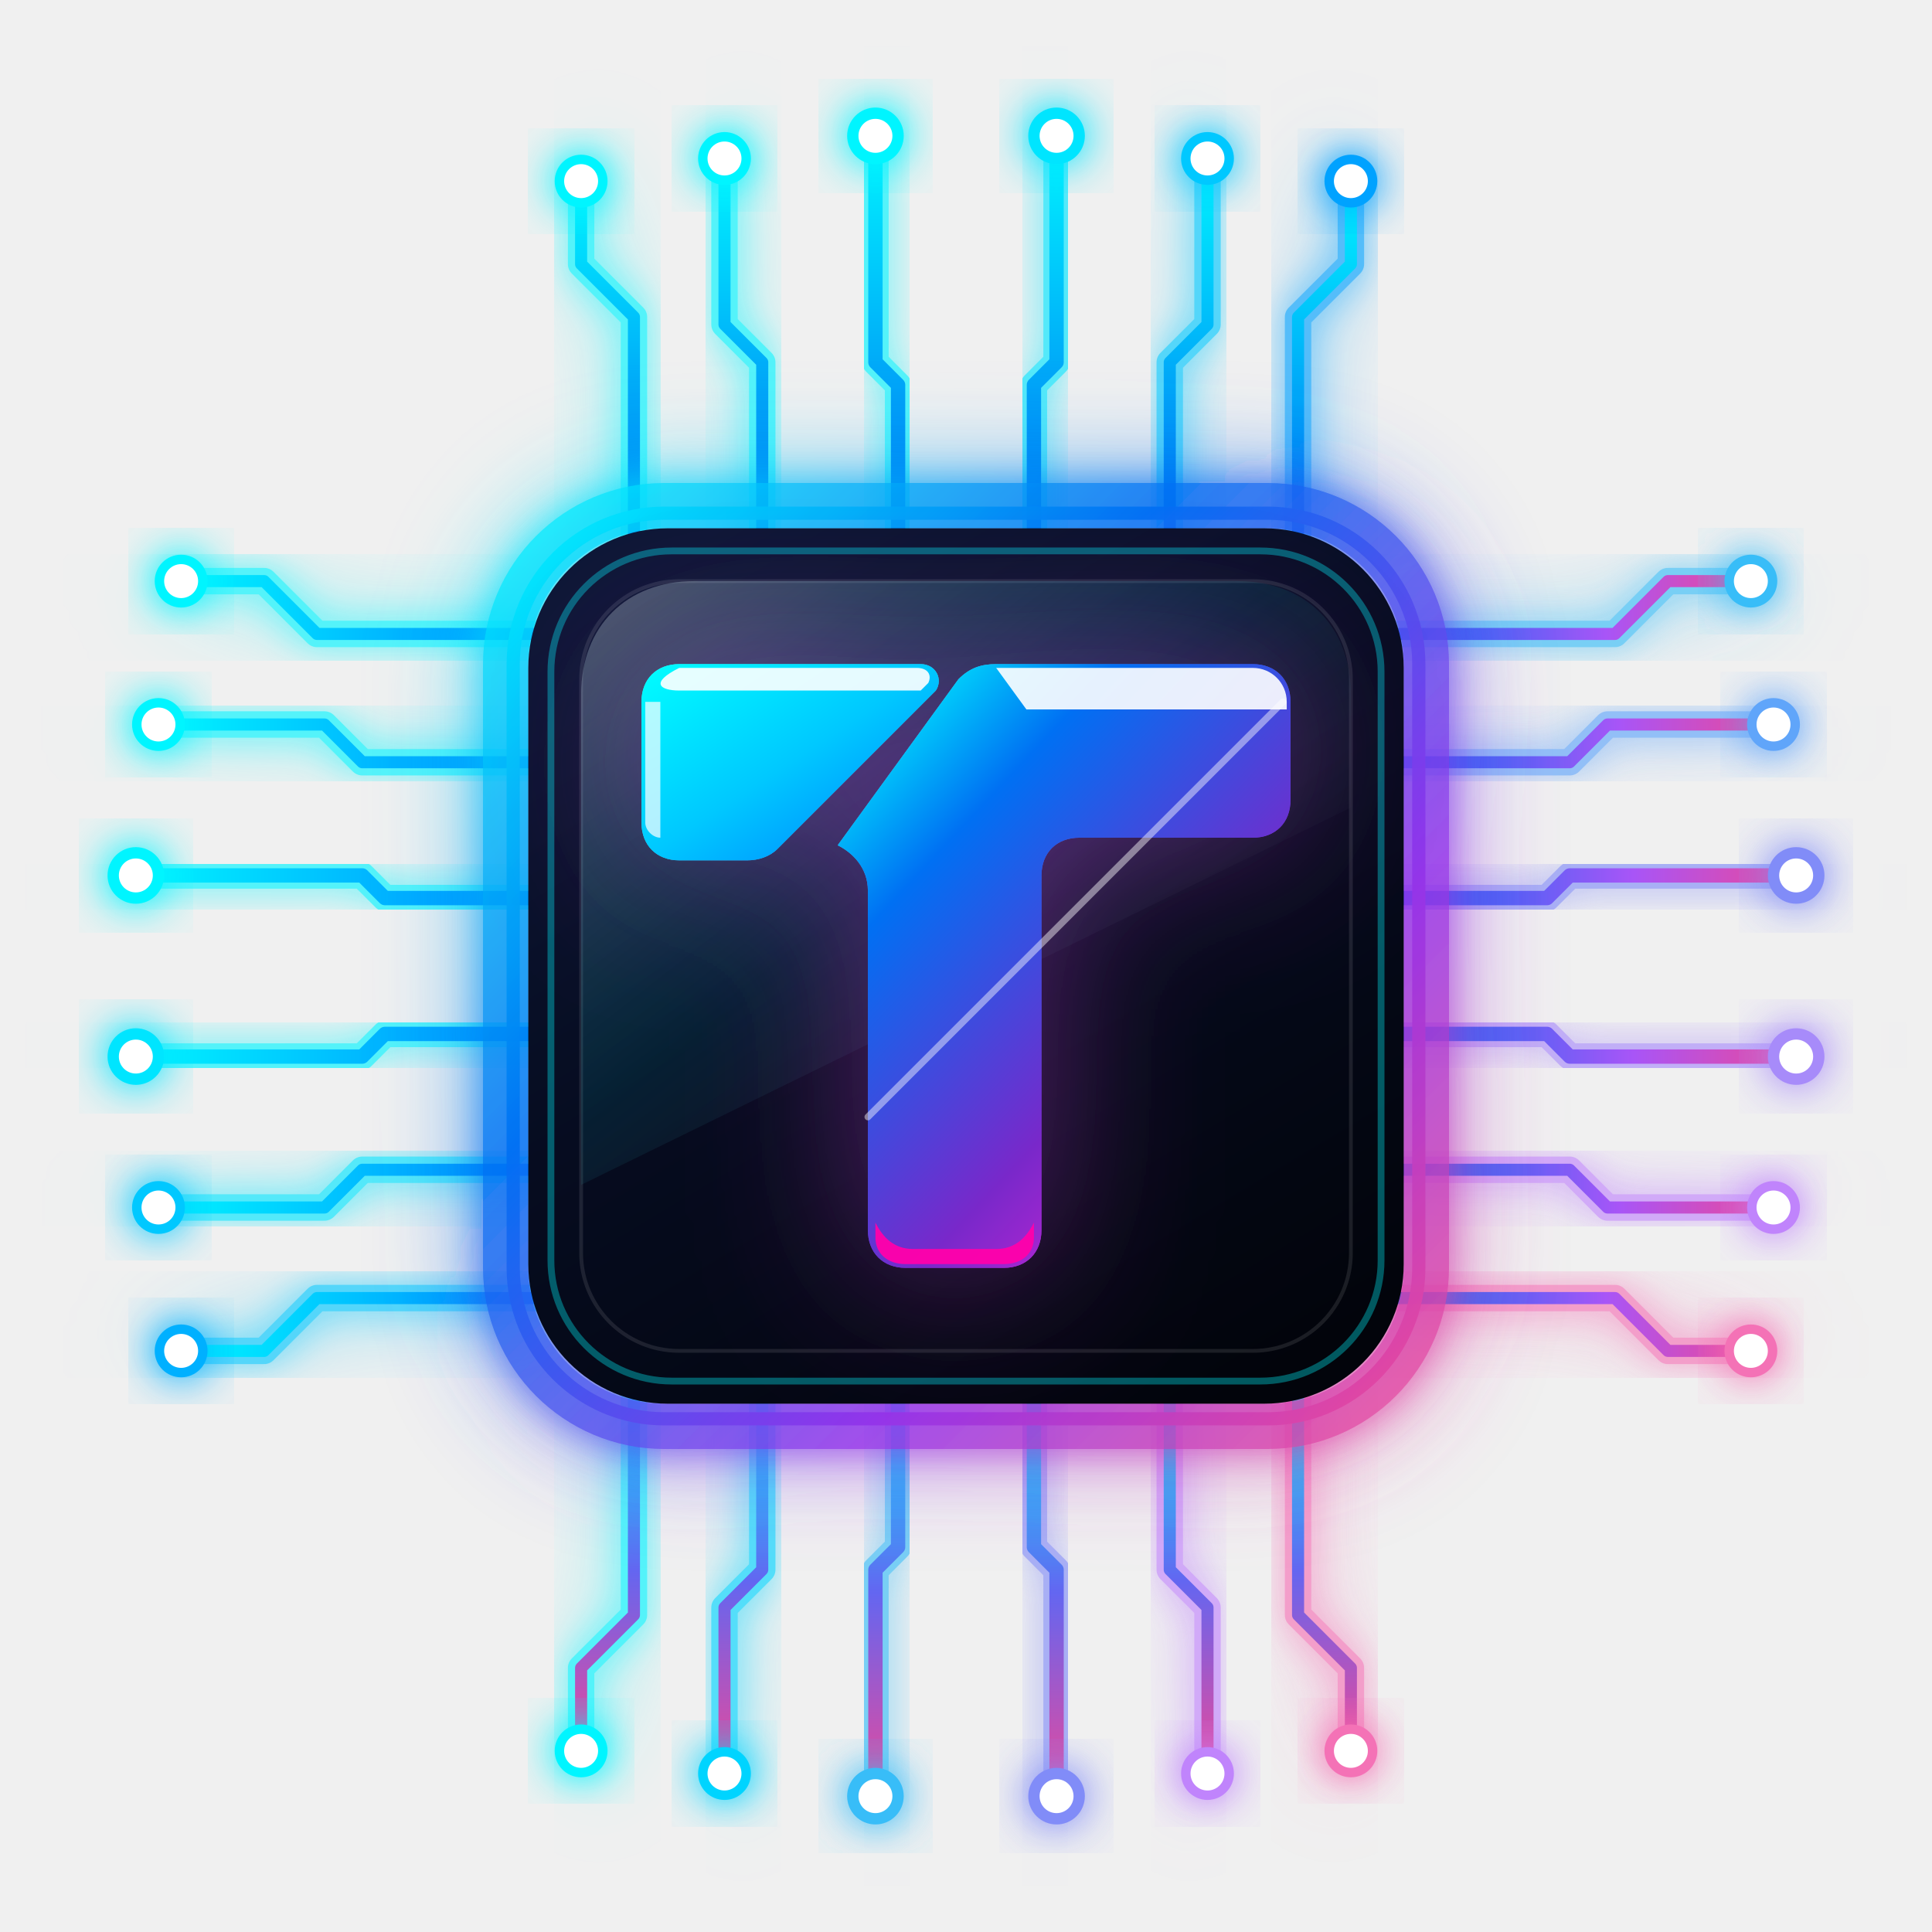
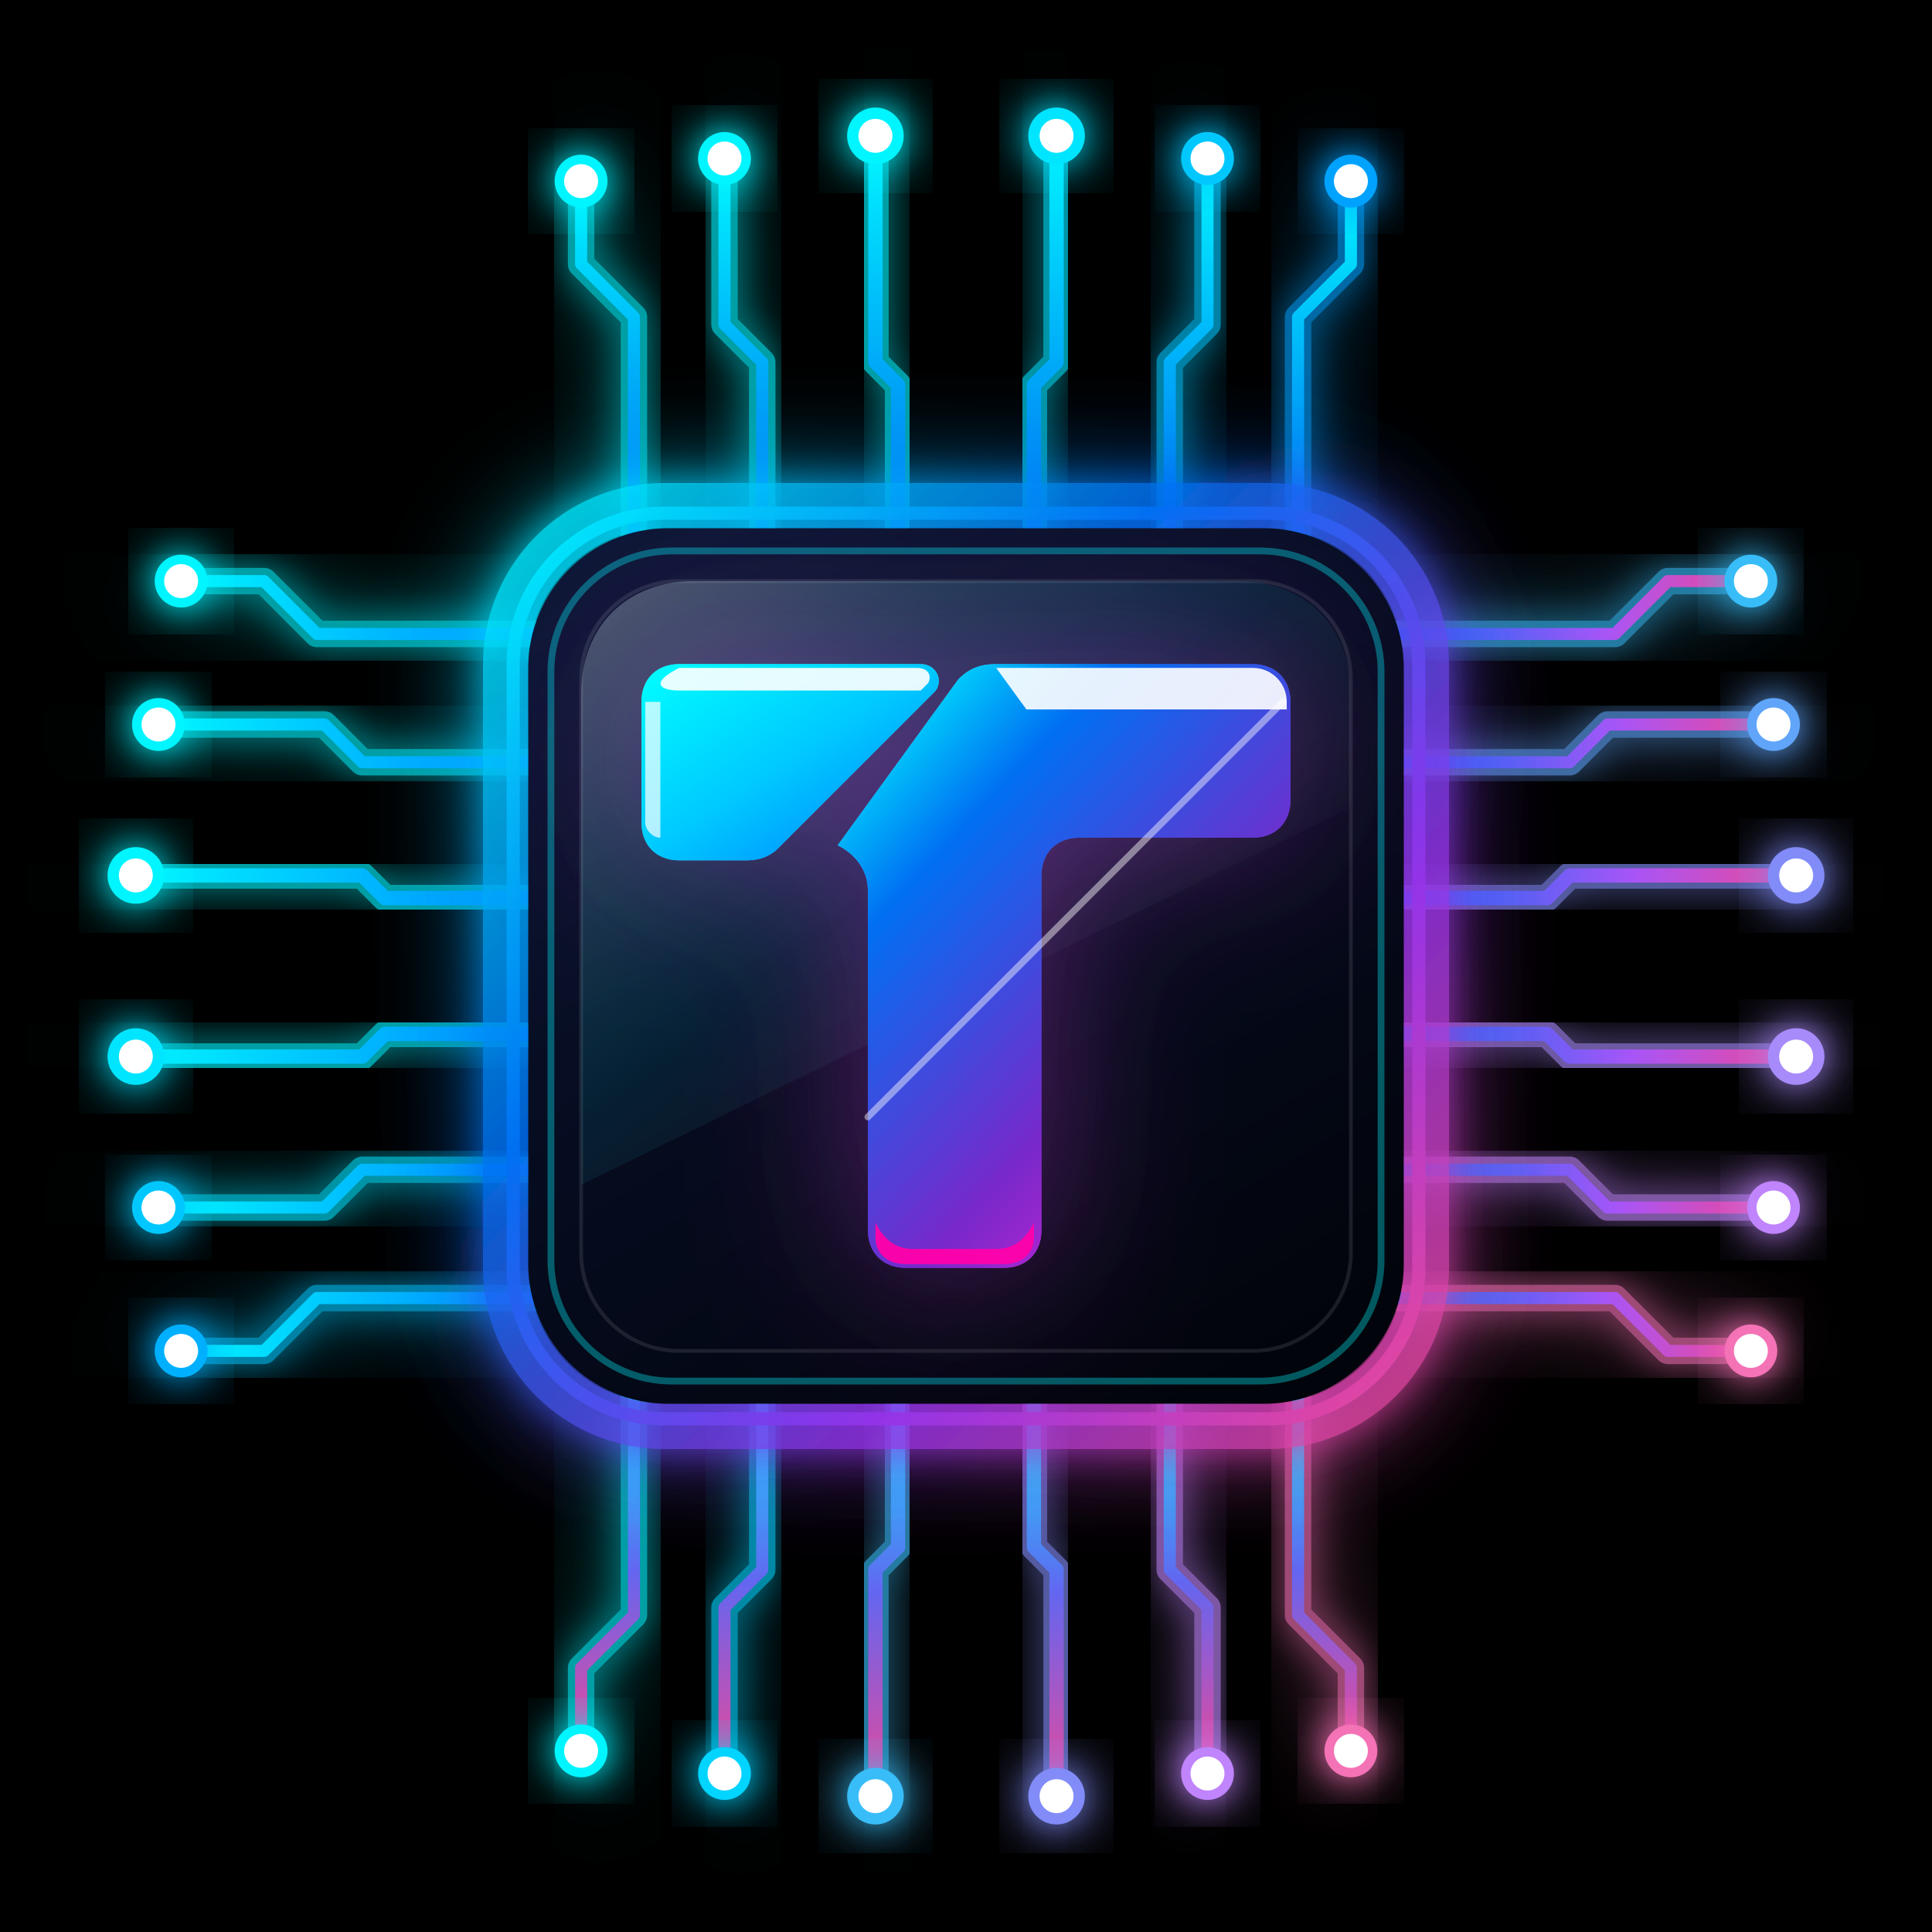
- <svg xmlns="http://www.w3.org/2000/svg" viewBox="0 0 512 512" width="100%" height="100%">
+ <svg xmlns="http://www.w3.org/2000/svg" viewBox="0 0 512 512" width="512" height="512">
  <defs>
    <filter id="glow-cyan" x="-50%" y="-50%" width="200%" height="200%">
      <feGaussianBlur stdDeviation="5" result="blur1" />
      <feGaussianBlur stdDeviation="12" result="blur2" />
      <feMerge>
        <feMergeNode in="blur2" />
        <feMergeNode in="blur1" />
        <feMergeNode in="SourceGraphic" />
      </feMerge>
    </filter>
    <filter id="glow-magenta" x="-50%" y="-50%" width="200%" height="200%">
      <feGaussianBlur stdDeviation="5" result="blur1" />
      <feGaussianBlur stdDeviation="12" result="blur2" />
      <feMerge>
        <feMergeNode in="blur2" />
        <feMergeNode in="blur1" />
        <feMergeNode in="SourceGraphic" />
      </feMerge>
    </filter>
    <filter id="t-outer-glow" x="-40%" y="-40%" width="180%" height="180%">
      <feDropShadow dx="0" dy="0" stdDeviation="5" flood-color="#00f5ff" flood-opacity="0.9" />
      <feDropShadow dx="0" dy="0" stdDeviation="14" flood-color="#8b5cf6" flood-opacity="0.7" />
      <feDropShadow dx="0" dy="0" stdDeviation="22" flood-color="#d946ef" flood-opacity="0.4" />
    </filter>
    <linearGradient id="t-left-grad" x1="0%" y1="0%" x2="100%" y2="100%">
      <stop offset="0%" stop-color="#00ffff" />
      <stop offset="50%" stop-color="#00c8ff" />
      <stop offset="100%" stop-color="#0077ff" />
    </linearGradient>
    <linearGradient id="t-main-grad" x1="10%" y1="0%" x2="90%" y2="100%">
      <stop offset="0%" stop-color="#00ffff" />
      <stop offset="25%" stop-color="#0070f3" />
      <stop offset="65%" stop-color="#7928ca" />
      <stop offset="85%" stop-color="#c026d3" />
      <stop offset="100%" stop-color="#f43f5e" />
    </linearGradient>
    <linearGradient id="chip-border-grad" x1="0%" y1="0%" x2="100%" y2="100%">
      <stop offset="0%" stop-color="#00f5ff" />
      <stop offset="35%" stop-color="#0070f3" />
      <stop offset="70%" stop-color="#9333ea" />
      <stop offset="100%" stop-color="#ec4899" />
    </linearGradient>
    <linearGradient id="chip-base-grad" x1="20%" y1="0%" x2="80%" y2="100%">
      <stop offset="0%" stop-color="#0c1735" />
      <stop offset="45%" stop-color="#060c20" />
      <stop offset="100%" stop-color="#02040b" />
    </linearGradient>
    <linearGradient id="chip-glare" x1="0%" y1="0%" x2="100%" y2="100%">
      <stop offset="0%" stop-color="#ffffff" stop-opacity="0.28" />
      <stop offset="45%" stop-color="#00f5ff" stop-opacity="0.08" />
      <stop offset="75%" stop-color="#ffffff" stop-opacity="0" />
    </linearGradient>
    <linearGradient id="circ-vert-top" x1="0%" y1="0%" x2="0%" y2="100%">
      <stop offset="0%" stop-color="#00f5ff" />
      <stop offset="100%" stop-color="#0070f3" />
    </linearGradient>
    <linearGradient id="circ-horiz-left" x1="0%" y1="0%" x2="100%" y2="0%">
      <stop offset="0%" stop-color="#00f5ff" />
      <stop offset="100%" stop-color="#0088ff" />
    </linearGradient>
    <linearGradient id="circ-horiz-right" x1="0%" y1="0%" x2="100%" y2="0%">
      <stop offset="0%" stop-color="#0070f3" />
      <stop offset="60%" stop-color="#a855f7" />
      <stop offset="100%" stop-color="#ec4899" />
    </linearGradient>
    <linearGradient id="circ-vert-bottom" x1="0%" y1="0%" x2="0%" y2="100%">
      <stop offset="0%" stop-color="#00f5ff" />
      <stop offset="50%" stop-color="#6366f1" />
      <stop offset="100%" stop-color="#ec4899" />
    </linearGradient>
  </defs>
+   <rect id="black-bg" width="512" height="512" fill="#000000" />
  <g opacity="0.65" stroke-linecap="round" stroke-linejoin="round" fill="none">
    <path d="M168 144 V84 L154 70 V48" stroke="#00f5ff" stroke-width="7" filter="url(#glow-cyan)" />
    <path d="M202 144 V96 L192 86 V42" stroke="#00f5ff" stroke-width="7" filter="url(#glow-cyan)" />
    <path d="M238 144 V102 L232 96 V36" stroke="#00f5ff" stroke-width="7" filter="url(#glow-cyan)" />
    <path d="M274 144 V102 L280 96 V36" stroke="#00e5ff" stroke-width="7" filter="url(#glow-cyan)" />
    <path d="M310 144 V96 L320 86 V42" stroke="#00c8ff" stroke-width="7" filter="url(#glow-cyan)" />
    <path d="M344 144 V84 L358 70 V48" stroke="#00a2ff" stroke-width="7" filter="url(#glow-cyan)" />
    <path d="M168 368 V428 L154 442 V464" stroke="#00f5ff" stroke-width="7" filter="url(#glow-cyan)" />
    <path d="M202 368 V416 L192 426 V470" stroke="#00d4ff" stroke-width="7" filter="url(#glow-cyan)" />
    <path d="M238 368 V410 L232 416 V476" stroke="#38bdf8" stroke-width="7" filter="url(#glow-cyan)" />
    <path d="M274 368 V410 L280 416 V476" stroke="#818cf8" stroke-width="7" filter="url(#glow-cyan)" />
    <path d="M310 368 V416 L320 426 V470" stroke="#c084fc" stroke-width="7" filter="url(#glow-magenta)" />
    <path d="M344 368 V428 L358 442 V464" stroke="#f472b6" stroke-width="7" filter="url(#glow-magenta)" />
    <path d="M144 168 H84 L70 154 H48" stroke="#00f5ff" stroke-width="7" filter="url(#glow-cyan)" />
    <path d="M144 202 H96 L86 192 H42" stroke="#00f5ff" stroke-width="7" filter="url(#glow-cyan)" />
    <path d="M144 238 H102 L96 232 H36" stroke="#00f5ff" stroke-width="7" filter="url(#glow-cyan)" />
    <path d="M144 274 H102 L96 280 H36" stroke="#00f5ff" stroke-width="7" filter="url(#glow-cyan)" />
    <path d="M144 310 H96 L86 320 H42" stroke="#00e5ff" stroke-width="7" filter="url(#glow-cyan)" />
    <path d="M144 344 H84 L70 358 H48" stroke="#00c8ff" stroke-width="7" filter="url(#glow-cyan)" />
    <path d="M368 168 H428 L442 154 H464" stroke="#38bdf8" stroke-width="7" filter="url(#glow-cyan)" />
    <path d="M368 202 H416 L426 192 H470" stroke="#60a5fa" stroke-width="7" filter="url(#glow-cyan)" />
    <path d="M368 238 H410 L416 232 H476" stroke="#818cf8" stroke-width="7" filter="url(#glow-magenta)" />
    <path d="M368 274 H410 L416 280 H476" stroke="#a78bfa" stroke-width="7" filter="url(#glow-magenta)" />
    <path d="M368 310 H416 L426 320 H470" stroke="#c084fc" stroke-width="7" filter="url(#glow-magenta)" />
    <path d="M368 344 H428 L442 358 H464" stroke="#f472b6" stroke-width="7" filter="url(#glow-magenta)" />
  </g>
  <g stroke-linecap="round" stroke-linejoin="round" fill="none">
    <path d="M168 144 V84 L154 70 V48" stroke="url(#circ-vert-top)" stroke-width="3.2" />
    <path d="M202 144 V96 L192 86 V42" stroke="url(#circ-vert-top)" stroke-width="3.2" />
    <path d="M238 144 V102 L232 96 V36" stroke="url(#circ-vert-top)" stroke-width="3.8" />
    <path d="M274 144 V102 L280 96 V36" stroke="url(#circ-vert-top)" stroke-width="3.8" />
    <path d="M310 144 V96 L320 86 V42" stroke="url(#circ-vert-top)" stroke-width="3.2" />
    <path d="M344 144 V84 L358 70 V48" stroke="url(#circ-vert-top)" stroke-width="3.2" />
    <path d="M168 368 V428 L154 442 V464" stroke="url(#circ-vert-bottom)" stroke-width="3.2" />
    <path d="M202 368 V416 L192 426 V470" stroke="url(#circ-vert-bottom)" stroke-width="3.2" />
    <path d="M238 368 V410 L232 416 V476" stroke="url(#circ-vert-bottom)" stroke-width="3.8" />
    <path d="M274 368 V410 L280 416 V476" stroke="url(#circ-vert-bottom)" stroke-width="3.8" />
    <path d="M310 368 V416 L320 426 V470" stroke="url(#circ-vert-bottom)" stroke-width="3.2" />
    <path d="M344 368 V428 L358 442 V464" stroke="url(#circ-vert-bottom)" stroke-width="3.2" />
    <path d="M144 168 H84 L70 154 H48" stroke="url(#circ-horiz-left)" stroke-width="3.2" />
    <path d="M144 202 H96 L86 192 H42" stroke="url(#circ-horiz-left)" stroke-width="3.2" />
    <path d="M144 238 H102 L96 232 H36" stroke="url(#circ-horiz-left)" stroke-width="3.8" />
    <path d="M144 274 H102 L96 280 H36" stroke="url(#circ-horiz-left)" stroke-width="3.8" />
    <path d="M144 310 H96 L86 320 H42" stroke="url(#circ-horiz-left)" stroke-width="3.2" />
    <path d="M144 344 H84 L70 358 H48" stroke="url(#circ-horiz-left)" stroke-width="3.2" />
    <path d="M368 168 H428 L442 154 H464" stroke="url(#circ-horiz-right)" stroke-width="3.2" />
    <path d="M368 202 H416 L426 192 H470" stroke="url(#circ-horiz-right)" stroke-width="3.2" />
    <path d="M368 238 H410 L416 232 H476" stroke="url(#circ-horiz-right)" stroke-width="3.8" />
    <path d="M368 274 H410 L416 280 H476" stroke="url(#circ-horiz-right)" stroke-width="3.8" />
    <path d="M368 310 H416 L426 320 H470" stroke="url(#circ-horiz-right)" stroke-width="3.2" />
    <path d="M368 344 H428 L442 358 H464" stroke="url(#circ-horiz-right)" stroke-width="3.2" />
  </g>
  <g>
    <circle cx="154" cy="48" r="7" fill="#00f5ff" filter="url(#glow-cyan)" />
    <circle cx="154" cy="48" r="4.5" fill="#ffffff" />
    <circle cx="192" cy="42" r="7" fill="#00f5ff" filter="url(#glow-cyan)" />
    <circle cx="192" cy="42" r="4.5" fill="#ffffff" />
    <circle cx="232" cy="36" r="7.5" fill="#00f5ff" filter="url(#glow-cyan)" />
    <circle cx="232" cy="36" r="4.5" fill="#ffffff" />
    <circle cx="280" cy="36" r="7.5" fill="#00e5ff" filter="url(#glow-cyan)" />
    <circle cx="280" cy="36" r="4.5" fill="#ffffff" />
    <circle cx="320" cy="42" r="7" fill="#00c8ff" filter="url(#glow-cyan)" />
    <circle cx="320" cy="42" r="4.5" fill="#ffffff" />
    <circle cx="358" cy="48" r="7" fill="#00a2ff" filter="url(#glow-cyan)" />
    <circle cx="358" cy="48" r="4.5" fill="#ffffff" />
  </g>
  <g>
    <circle cx="154" cy="464" r="7" fill="#00f5ff" filter="url(#glow-cyan)" />
    <circle cx="154" cy="464" r="4.5" fill="#ffffff" />
    <circle cx="192" cy="470" r="7" fill="#00d4ff" filter="url(#glow-cyan)" />
    <circle cx="192" cy="470" r="4.5" fill="#ffffff" />
    <circle cx="232" cy="476" r="7.5" fill="#38bdf8" filter="url(#glow-cyan)" />
    <circle cx="232" cy="476" r="4.5" fill="#ffffff" />
    <circle cx="280" cy="476" r="7.5" fill="#818cf8" filter="url(#glow-cyan)" />
    <circle cx="280" cy="476" r="4.5" fill="#ffffff" />
    <circle cx="320" cy="470" r="7" fill="#c084fc" filter="url(#glow-magenta)" />
    <circle cx="320" cy="470" r="4.5" fill="#ffffff" />
    <circle cx="358" cy="464" r="7" fill="#f472b6" filter="url(#glow-magenta)" />
    <circle cx="358" cy="464" r="4.5" fill="#ffffff" />
  </g>
  <g>
    <circle cx="48" cy="154" r="7" fill="#00f5ff" filter="url(#glow-cyan)" />
    <circle cx="48" cy="154" r="4.5" fill="#ffffff" />
    <circle cx="42" cy="192" r="7" fill="#00f5ff" filter="url(#glow-cyan)" />
    <circle cx="42" cy="192" r="4.5" fill="#ffffff" />
    <circle cx="36" cy="232" r="7.5" fill="#00f5ff" filter="url(#glow-cyan)" />
    <circle cx="36" cy="232" r="4.5" fill="#ffffff" />
    <circle cx="36" cy="280" r="7.5" fill="#00e5ff" filter="url(#glow-cyan)" />
    <circle cx="36" cy="280" r="4.5" fill="#ffffff" />
    <circle cx="42" cy="320" r="7" fill="#00c8ff" filter="url(#glow-cyan)" />
    <circle cx="42" cy="320" r="4.5" fill="#ffffff" />
    <circle cx="48" cy="358" r="7" fill="#00b0ff" filter="url(#glow-cyan)" />
    <circle cx="48" cy="358" r="4.5" fill="#ffffff" />
  </g>
  <g>
    <circle cx="464" cy="154" r="7" fill="#38bdf8" filter="url(#glow-cyan)" />
    <circle cx="464" cy="154" r="4.5" fill="#ffffff" />
    <circle cx="470" cy="192" r="7" fill="#60a5fa" filter="url(#glow-cyan)" />
    <circle cx="470" cy="192" r="4.5" fill="#ffffff" />
    <circle cx="476" cy="232" r="7.5" fill="#818cf8" filter="url(#glow-magenta)" />
    <circle cx="476" cy="232" r="4.5" fill="#ffffff" />
    <circle cx="476" cy="280" r="7.5" fill="#a78bfa" filter="url(#glow-magenta)" />
    <circle cx="476" cy="280" r="4.5" fill="#ffffff" />
    <circle cx="470" cy="320" r="7" fill="#c084fc" filter="url(#glow-magenta)" />
    <circle cx="470" cy="320" r="4.5" fill="#ffffff" />
    <circle cx="464" cy="358" r="7" fill="#f472b6" filter="url(#glow-magenta)" />
    <circle cx="464" cy="358" r="4.5" fill="#ffffff" />
  </g>
  <rect x="134" y="134" width="244" height="244" rx="42" fill="none" stroke="url(#chip-border-grad)" stroke-width="12" filter="url(#glow-cyan)" opacity="0.85" />
  <rect x="136" y="136" width="240" height="240" rx="40" fill="none" stroke="url(#chip-border-grad)" stroke-width="3.5" opacity="0.95" />
  <rect x="140" y="140" width="232" height="232" rx="37" fill="url(#chip-base-grad)" />
  <rect x="146" y="146" width="220" height="220" rx="32" fill="none" stroke="#00f5ff" stroke-width="1.8" stroke-opacity="0.35" />
  <rect x="154" y="154" width="204" height="204" rx="26" fill="none" stroke="#ffffff" stroke-width="1" stroke-opacity="0.1" />
  <path d="M154 184 C154 166 166 154 184 154 H328 C346 154 358 166 358 184 V214 L154 314 Z" fill="url(#chip-glare)" />
  <g filter="url(#t-outer-glow)">
    <path d="M 180 176 H 244 C 248 176 250 180 248 183 L 206 225 C 204 227 201 228 198 228 H 180 C 174 228 170 224 170 218 V 186 C 170 180 174 176 180 176 Z" fill="url(#t-left-grad)" />
    <path d="M 264 176 H 332 C 338 176 342 180 342 186 V 212 C 342 218 338 222 332 222 H 286 C 280 222 276 226 276 232 V 326 C 276 332 272 336 266 336 H 240 C 234 336 230 332 230 326 V 236 C 230 230 226 226 222 224 L 254 180 C 257 177 260 176 264 176 Z" fill="url(#t-main-grad)" />
  </g>
  <path d="M 180 176 H 244 C 248 176 250 180 248 183 L 206 225 C 204 227 201 228 198 228 H 180 C 174 228 170 224 170 218 V 186 C 170 180 174 176 180 176 Z" fill="url(#t-left-grad)" />
  <path d="M 264 176 H 332 C 338 176 342 180 342 186 V 212 C 342 218 338 222 332 222 H 286 C 280 222 276 226 276 232 V 326 C 276 332 272 336 266 336 H 240 C 234 336 230 332 230 326 V 236 C 230 230 226 226 222 224 L 254 180 C 257 177 260 176 264 176 Z" fill="url(#t-main-grad)" />
  <path d="M 180 177 H 243 C 246 177 247 179 246 181 L 244 183 H 180 C 175 183 172 181 180 177 Z" fill="#ffffff" opacity="0.9" />
  <path d="M 171 186 V 218 C 171 220 173 222 175 222 V 186 C 173 186 171 186 171 186 Z" fill="#ffffff" opacity="0.7" />
  <path d="M 264 177 H 332 C 337 177 341 181 341 186 V 188 H 272 L 264 177 Z" fill="#ffffff" opacity="0.9" />
  <line x1="340" y1="186" x2="230" y2="296" stroke="#ffffff" stroke-width="1.8" stroke-opacity="0.45" stroke-linecap="round" />
  <path d="M 232 324 V 328 C 232 332 235 335 240 335 H 266 C 271 335 274 332 274 328 V 324 C 272 328 269 331 264 331 H 242 C 237 331 234 328 232 324 Z" fill="#ff00aa" opacity="0.95" />
</svg>
